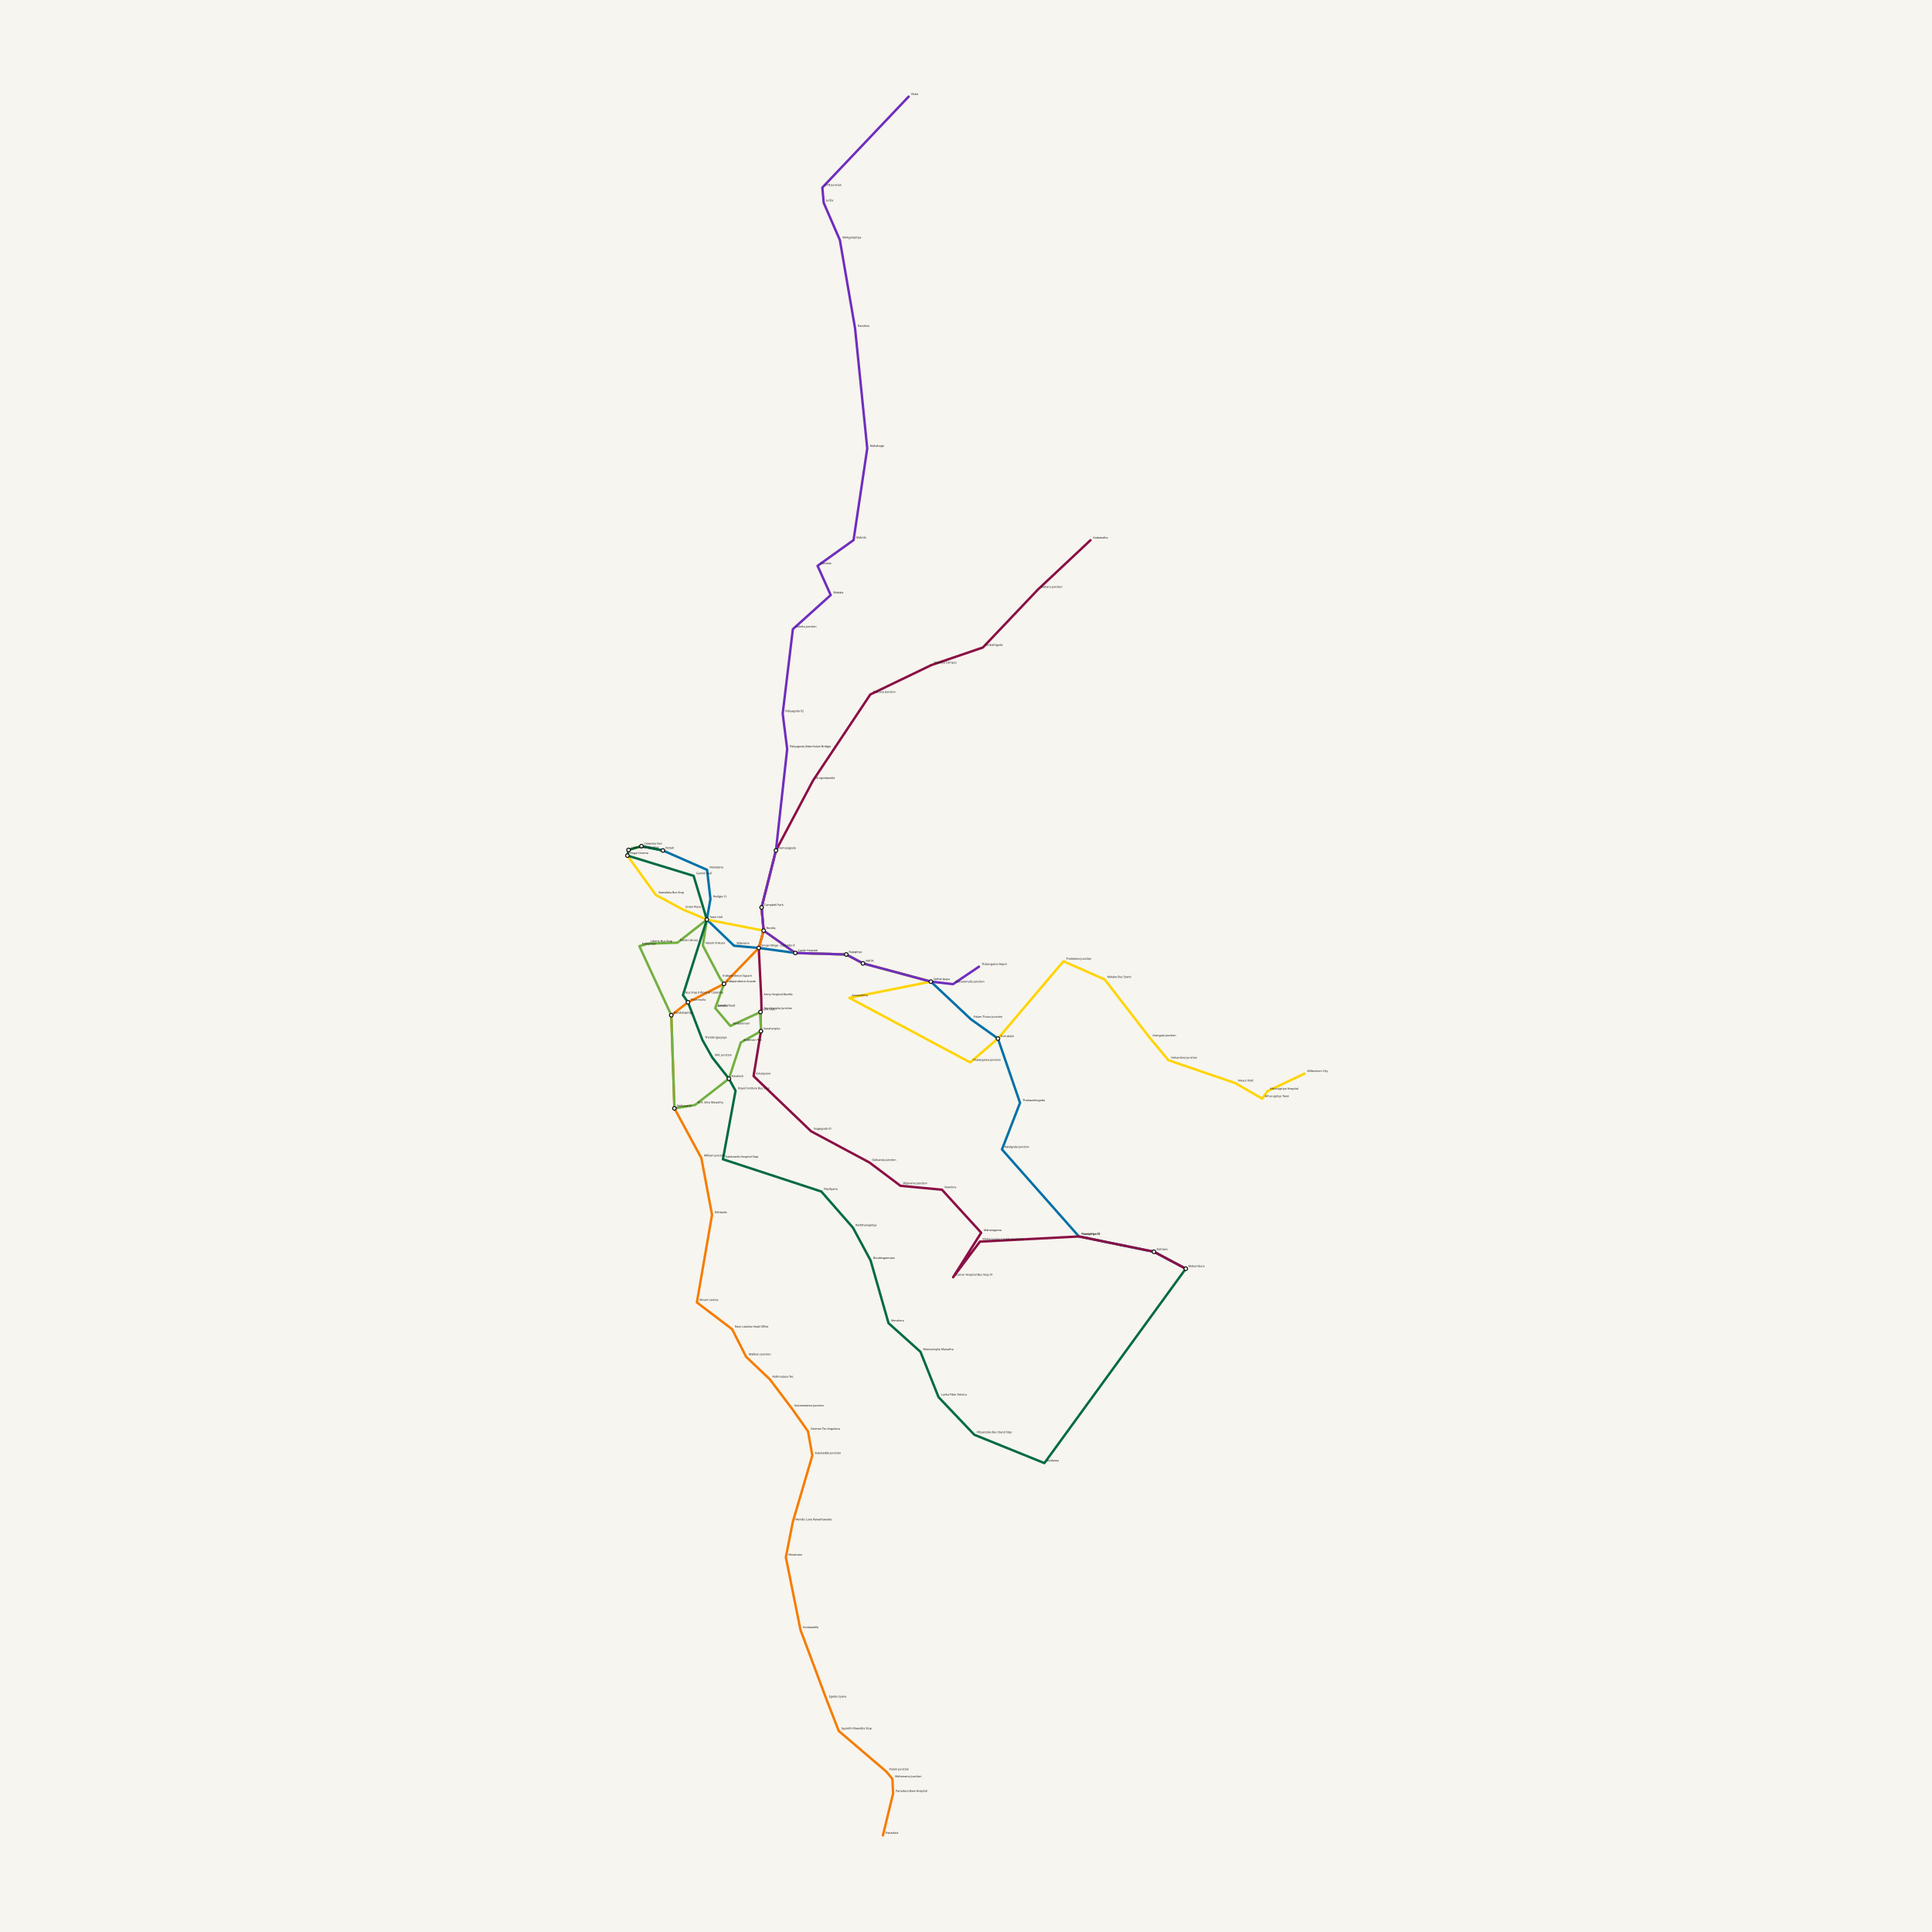
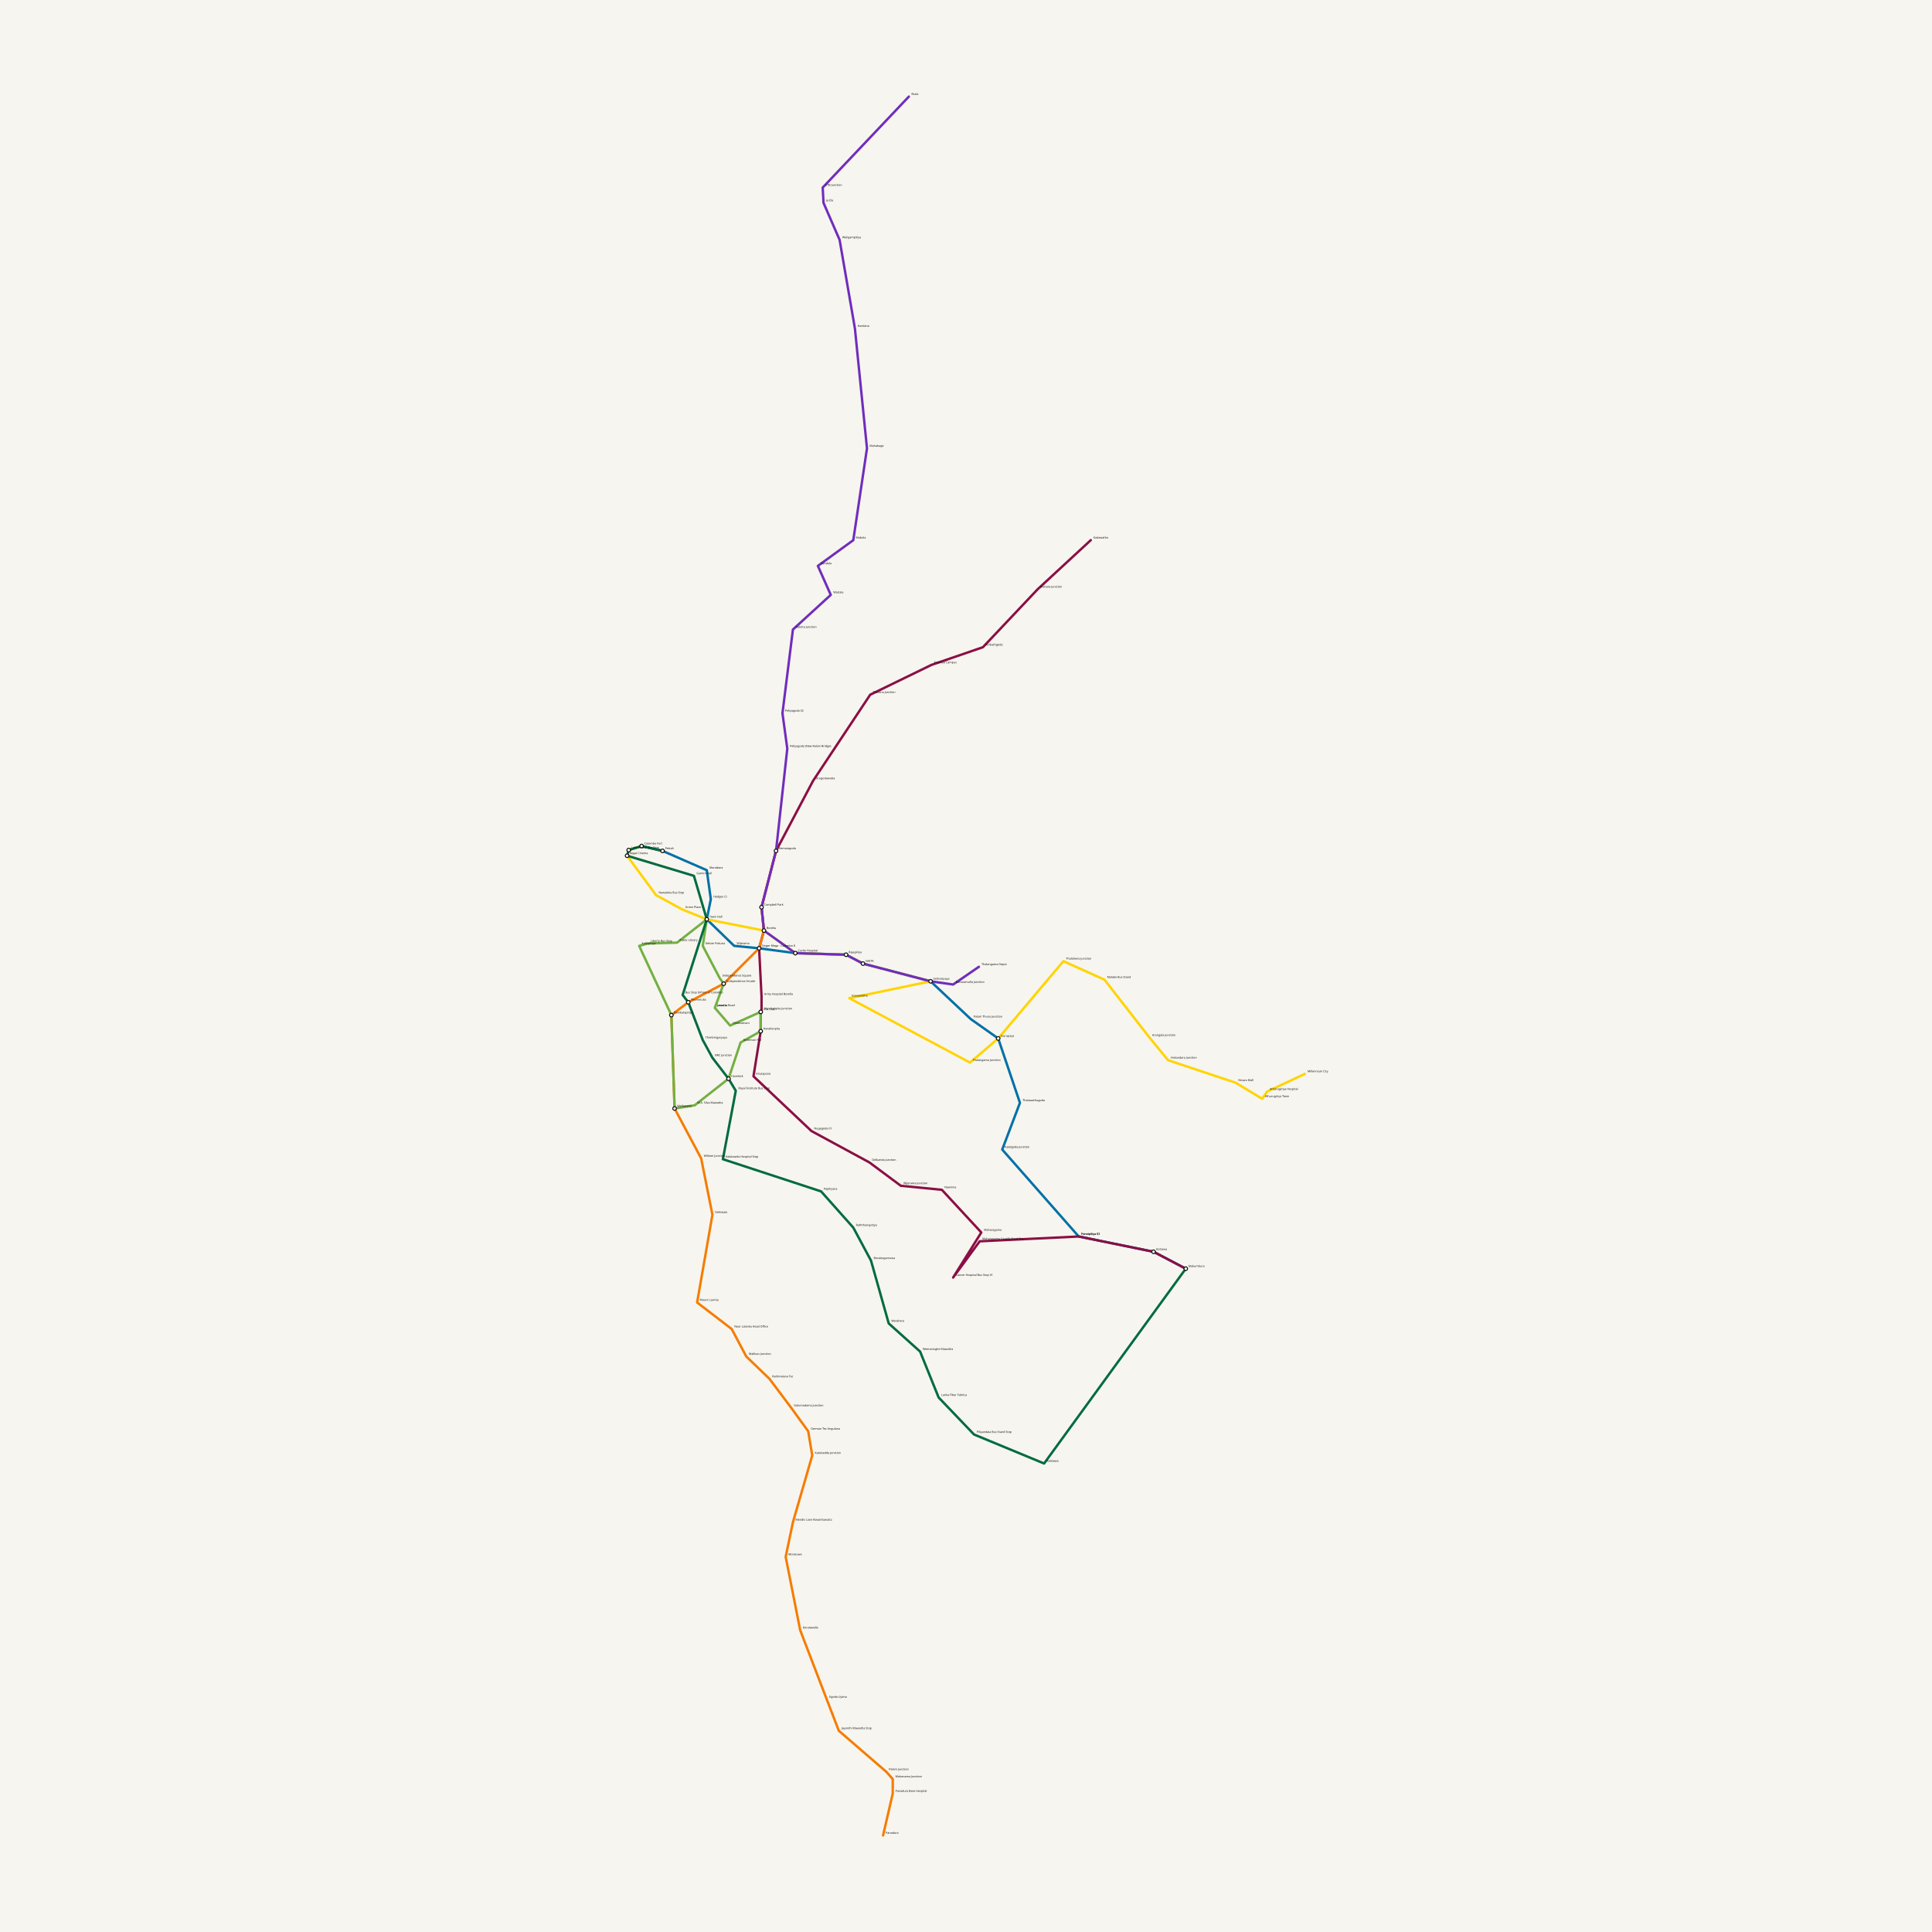
<svg xmlns="http://www.w3.org/2000/svg" width="2400" height="2400" viewBox="0 0 2400 2400">
  <style>
.route { fill: none; stroke-linecap: round; stroke-linejoin: round; }
.interchange { fill: white; stroke: #111; stroke-width: 1.25; }
.label { font: 3.5px sans-serif; fill: #111; dominant-baseline: middle; }
</style>
  <rect width="2400" height="2400" fill="#f7f5ef" />
-   <polyline class="route" points="1472.986,1576.018 1433.483,1554.987 1340.258,1535.961 1244.688,1427.878 1267.115,1370 1239.641,1290.129 1206.195,1266.248 1156.334,1219.396 1071.989,1196.727 1051.262,1185.679 987.959,1183.806 942.556,1177.58 911.886,1174.847 878.085,1142.367 882.534,1116.787 878.348,1080.542 823.487,1056.513 796.843,1051.123" stroke="#0070a8" stroke-width="3" />
-   <polyline class="route" points="1620.567,1333.646 1574.336,1355.57 1568.023,1364.855 1534.536,1345.486 1451.39,1317 1428.459,1289.433 1372.25,1216.702 1321.03,1194.146 1239.641,1290.129 1205.156,1319.782 1055.087,1239.576 1156.334,1219.396 1071.989,1196.727 1051.262,1185.679 987.959,1183.806 948.597,1156.076 878.085,1142.367 848.111,1129.695 814.79,1111.852 779.433,1062.845 780.828,1055.829 796.843,1051.123" stroke="#ffd400" stroke-width="3" />
-   <polyline class="route" points="1472.986,1576.018 1433.483,1554.987 1340.258,1535.961 1217.285,1542.421 1183.983,1586.617 1218.847,1531.303 1170.115,1477.894 1118.595,1473.045 1080.052,1444.098 1007.51,1405.277 936.119,1336.759 945.285,1280.952 944.75,1257.126 945.98,1255.643 945.593,1238.363 942.556,1177.58 948.597,1156.076 946.063,1127.255 963.88,1056.565 1009.99,969.567 1081.148,862.682 1156.973,826.181 1220.971,804.336 1289.485,732.208 1354.606,671.078" stroke="#8a0f45" stroke-width="3" />
-   <polyline class="route" points="963.88,1056.565 946.063,1127.255 948.597,1156.076 942.556,1177.58 899.403,1222.231 854.62,1245.073 833.903,1261.151 837.803,1376.863 871.261,1438.572 884.503,1509.086 865.691,1617.912 909.445,1651.146 926.897,1685.498 956.24,1713.353 983.35,1749.187 1003.747,1778.056 1009.106,1808.157 984.828,1890.689 976.221,1934.471 994.379,2024.597 1026.525,2110.628 1041.912,2150.241 1101.286,2200.97 1108.571,2209.889 1109.412,2228.005 1096.785,2280.0" stroke="#f57c00" stroke-width="3" />
-   <polyline class="route" points="1216.116,1200.809 1183.901,1222.545 1156.334,1219.396 1071.989,1196.727 1051.262,1185.679 987.959,1183.806 948.597,1156.076 946.063,1127.255 963.88,1056.565 977.855,930.462 972.28,886.479 984.914,781.575 1031.916,739.228 1015.632,702.917 1060.338,670.883 1077.314,557.055 1062.194,407.95 1043.313,298.186 1023.267,252.049 1021.52,232.994 1128.752,120.0" stroke="#6f2dbd" stroke-width="3" />
-   <polyline class="route" points="794.251,1175.368 805.202,1172.254 841.48,1171.07 878.085,1142.367 873.125,1174.601 894.419,1215.248 899.403,1222.231 888.478,1252.299 888.478,1252.299 907.28,1274.48 944.75,1257.126 945.285,1280.952 920.232,1294.984 905.471,1339.979 863.406,1372.615 837.803,1376.863 833.903,1261.151 794.251,1175.368" stroke="#72b043" stroke-width="3" />
-   <polyline class="route" points="1472.986,1576.018 1297.37,1817.529 1210.336,1782.304 1165.864,1735.562 1143.474,1679.309 1103.758,1643.645 1081.509,1565.84 1059.6,1525.094 1020.292,1480.168 898.07,1440.083 913.711,1355.033 905.471,1339.979 884.911,1313.79 872.576,1291.899 854.62,1245.073 848.384,1236.116 878.085,1142.367 861.637,1088.02 779.433,1062.845 780.828,1055.829 796.843,1051.123 823.487,1056.513" stroke="#006b3f" stroke-width="3" />
-   <text class="label" x="923.482" y="1291.734">Anderson Flat</text>
-   <text class="label" x="1431.709" y="1286.183">Arangala Junction</text>
-   <text class="label" x="948.843" y="1235.113">Army Hospital Borella</text>
-   <text class="label" x="1577.586" y="1352.32">Athurugiriya Hospital</text>
-   <text class="label" x="1571.273" y="1361.605">Athurugiriya Town</text>
-   <circle class="interchange" cx="833.903" cy="1261.151" r="2.25" />
-   <text class="label" x="837.153" y="1257.901">Bambalapitiya</text>
-   <text class="label" x="1187.151" y="1219.295">Battaramulla Junction</text>
-   <text class="label" x="1084.759" y="1562.59">Boralesgamuwa</text>
-   <circle class="interchange" cx="948.597" cy="1156.076" r="2.25" />
-   <text class="label" x="951.847" y="1152.826">Borella</text>
-   <text class="label" x="888.161" y="1310.54">BRC Junction</text>
-   <text class="label" x="851.634" y="1232.866">Bus Stop Infront of Colombo</text>
-   <circle class="interchange" cx="946.063" cy="1127.255" r="2.25" />
-   <text class="label" x="949.313" y="1124.005">Campbell Park</text>
-   <text class="label" x="1187.233" y="1583.367">Cancer Hospital Bus Stop 01</text>
-   <circle class="interchange" cx="987.959" cy="1183.806" r="2.25" />
-   <text class="label" x="991.209" y="1180.556">Castle Hospital</text>
-   <circle class="interchange" cx="796.843" cy="1051.123" r="2.25" />
-   <text class="label" x="800.093" y="1047.873">Colombo Fort</text>
-   <text class="label" x="1024.77" y="229.744">CTB Junction</text>
-   <text class="label" x="887.753" y="1505.836">Dehiwala</text>
-   <text class="label" x="1083.302" y="1440.848">Delkanda Junction</text>
-   <circle class="interchange" cx="963.88" cy="1056.565" r="2.25" />
-   <text class="label" x="967.13" y="1053.315">Dematagoda</text>
-   <text class="label" x="1029.775" y="2107.378">Egoda Uyana</text>
-   <text class="label" x="1132.002" y="116.75">Ekala</text>
-   <text class="label" x="864.887" y="1084.77">Gamini Hall</text>
-   <text class="label" x="1006.997" y="1774.806">German Tec Angulana</text>
-   <text class="label" x="986.6" y="1745.937">Golumadama Junction</text>
-   <circle class="interchange" cx="905.471" cy="1339.979" r="2.25" />
-   <text class="label" x="908.721" y="1336.729">Havelock</text>
-   <text class="label" x="885.784" y="1113.537">Hedges Ct</text>
-   <text class="label" x="988.164" y="778.325">Hekitta Junction</text>
-   <text class="label" x="1018.882" y="699.667">Hendala</text>
-   <text class="label" x="910.53" y="1271.23">Hirdaramani</text>
-   <text class="label" x="1454.64" y="1313.75">Hokandara Junction</text>
-   <circle class="interchange" cx="899.403" cy="1222.231" r="2.25" />
-   <text class="label" x="902.653" y="1218.981">Independence Arcade</text>
-   <text class="label" x="897.669" y="1211.998">Independence Square</text>
-   <circle class="interchange" cx="1239.641" cy="1290.129" r="2.25" />
-   <text class="label" x="1242.891" y="1286.879">Isurupaya</text>
-   <text class="label" x="1026.517" y="248.799">Ja Ela</text>
-   <text class="label" x="891.728" y="1249.049">Jawatta Road</text>
-   <text class="label" x="891.728" y="1249.049">Jawatta</text>
-   <text class="label" x="1045.162" y="2146.991">Jayanthi Mawatha Stop</text>
-   <text class="label" x="1357.856" y="667.828">Kadawatha</text>
-   <text class="label" x="1247.938" y="1424.628">Kalalgoda Junction</text>
-   <text class="label" x="901.32" y="1436.833">Kalubowila Hospital Stop</text>
-   <text class="label" x="1065.444" y="404.7">Kandana</text>
-   <text class="label" x="1012.356" y="1804.907">Katubedda Junction</text>
-   <text class="label" x="1160.223" y="822.931">Kelaniya Campus</text>
-   <text class="label" x="1300.62" y="1814.279">Kesbewa</text>
-   <text class="label" x="1224.221" y="801.086">Kiribathgoda</text>
-   <text class="label" x="939.369" y="1333.509">Kirulapone</text>
-   <text class="label" x="797.501" y="1172.118">Kollupitiya</text>
-   <text class="label" x="997.629" y="2021.347">Koralawella</text>
-   <text class="label" x="1058.337" y="1236.326">Koswaththa</text>
-   <circle class="interchange" cx="1433.483" cy="1554.987" r="2.25" />
-   <text class="label" x="1436.733" y="1551.737">Kottawa</text>
-   <circle class="interchange" cx="780.828" cy="1055.829" r="2.25" />
-   <text class="label" x="784.078" y="1052.579">Lake House Bus Stop</text>
-   <text class="label" x="1169.114" y="1732.312">Lanka Fiber Fabrica</text>
-   <text class="label" x="808.452" y="1169.004">Liberty Bus Stop</text>
-   <text class="label" x="1063.588" y="667.633">Mabola</text>
-   <text class="label" x="1080.564" y="553.805">Mahabage</text>
-   <text class="label" x="1111.821" y="2206.639">Mahanama Junction</text>
-   <text class="label" x="1292.735" y="728.958">Mahara Junction</text>
-   <text class="label" x="1220.535" y="1539.171">Maharagama Cargills Food City</text>
-   <text class="label" x="1222.097" y="1528.053">Maharagama</text>
-   <circle class="interchange" cx="1472.986" cy="1576.018" r="2.25" />
-   <text class="label" x="1476.236" y="1572.768">Makumbura</text>
-   <text class="label" x="1375.5" y="1213.452">Malabe Bus Stand</text>
-   <text class="label" x="930.147" y="1682.248">Maliban Junction</text>
-   <text class="label" x="881.598" y="1077.292">Maradana</text>
-   <text class="label" x="988.078" y="1887.439">Mendis Lane Rawathawatta</text>
-   <text class="label" x="1623.817" y="1330.396">Millennium City</text>
-   <text class="label" x="979.471" y="1931.221">Moratuwa</text>
-   <text class="label" x="868.941" y="1614.662">Mount Lavinia</text>
-   <circle class="interchange" cx="1071.989" cy="1196.727" r="2.25" />
-   <text class="label" x="1075.239" y="1193.477">NAITA</text>
-   <text class="label" x="949.23" y="1252.393">Narahenpita Junction</text>
-   <circle class="interchange" cx="945.285" cy="1280.952" r="2.25" />
-   <text class="label" x="948.535" y="1277.702">Narahenpita</text>
-   <text class="label" x="818.04" y="1108.602">Nawaloka Bus Stop</text>
-   <text class="label" x="1173.365" y="1474.644">Nawinna</text>
-   <text class="label" x="912.695" y="1647.896">Near Lalanka Head Office</text>
-   <text class="label" x="876.375" y="1171.351">Nelum Pokuna</text>
-   <text class="label" x="1537.786" y="1342.236">Nisaco Mall</text>
-   <text class="label" x="1010.76" y="1402.027">Nugegoda 01</text>
-   <text class="label" x="1013.24" y="966.317">Orugodawatta</text>
-   <text class="label" x="1104.536" y="2197.72">Palam Junction</text>
-   <text class="label" x="1209.445" y="1262.998">Palam Thuna Junction</text>
-   <text class="label" x="1112.662" y="2224.755">Panadura Base Hospital</text>
-   <text class="label" x="1100.035" y="2276.75">Panadura</text>
-   <text class="label" x="1343.508" y="1532.711">Pannipitiya 01</text>
-   <text class="label" x="1343.508" y="1532.711">Pannipitiya 02</text>
-   <text class="label" x="981.105" y="927.212">Peliyagoda (New Kelani Bridge)</text>
-   <text class="label" x="975.53" y="883.229">Peliyagoda 02</text>
-   <text class="label" x="1023.542" y="1476.918">Pepiliyana</text>
-   <circle class="interchange" cx="823.487" cy="1056.513" r="2.25" />
-   <text class="label" x="826.737" y="1053.263">Pettah</text>
-   <text class="label" x="1213.586" y="1779.054">Piliyandala Bus Stand Stop</text>
-   <text class="label" x="844.73" y="1167.82">Public Library</text>
-   <circle class="interchange" cx="1051.262" cy="1185.679" r="2.25" />
-   <text class="label" x="1054.512" y="1182.429">Rajagiriya</text>
-   <text class="label" x="959.49" y="1710.103">Rathmalana Tec</text>
-   <text class="label" x="1062.85" y="1521.844">Raththanapitiya</text>
-   <circle class="interchange" cx="779.433" cy="1062.845" r="2.25" />
-   <text class="label" x="782.683" y="1059.595">Regal Cinema</text>
-   <text class="label" x="916.961" y="1351.783">Royal Institute Bus Stop</text>
-   <circle class="interchange" cx="1156.334" cy="1219.396" r="2.25" />
-   <text class="label" x="1159.584" y="1216.146">Sethsiripaya</text>
-   <circle class="interchange" cx="942.556" cy="1177.58" r="2.25" />
-   <text class="label" x="945.806" y="1174.33">Singer Mega - Colombo 8</text>
-   <text class="label" x="1324.28" y="1190.896">Thalahena Junction</text>
-   <text class="label" x="1219.366" y="1197.559">Thalangama Depot</text>
-   <text class="label" x="1208.406" y="1316.532">Thalangama Junction</text>
-   <text class="label" x="1270.365" y="1366.75">Thalawathugoda</text>
-   <text class="label" x="875.826" y="1288.649">Thimbirigasyaya</text>
-   <text class="label" x="1084.398" y="859.432">Thorana Junction</text>
-   <circle class="interchange" cx="854.62" cy="1245.073" r="2.25" />
-   <text class="label" x="857.87" y="1241.823">Thummulla</text>
-   <circle class="interchange" cx="878.085" cy="1142.367" r="2.25" />
-   <text class="label" x="881.335" y="1139.117">Town Hall</text>
-   <text class="label" x="851.361" y="1126.445">Union Place</text>
-   <circle class="interchange" cx="944.75" cy="1257.126" r="2.25" />
-   <text class="label" x="948" y="1253.876">VTA / AAT</text>
-   <text class="label" x="866.656" y="1369.365">W.A. Silva Mawatha</text>
-   <text class="label" x="1035.166" y="735.978">Wattala</text>
-   <text class="label" x="1146.724" y="1676.059">Weerasinghe Mawatha</text>
-   <text class="label" x="1046.563" y="294.936">Weligampitiya</text>
-   <circle class="interchange" cx="837.803" cy="1376.863" r="2.25" />
-   <text class="label" x="841.053" y="1373.613">Wellawatta</text>
-   <text class="label" x="1107.008" y="1640.395">Werahera</text>
-   <text class="label" x="1121.845" y="1469.795">Wijerama Junction</text>
-   <text class="label" x="915.136" y="1171.597">Wijerama</text>
-   <text class="label" x="874.511" y="1435.322">William Junction</text>
+   <polyline class="route" points="1473,1576 1433,1555 1340,1536 1245,1428 1267,1370 1240,1290 1206,1266 1156,1219 1072,1197 1051,1186 988,1184 943,1178 912,1175 878,1142 883,1117 878,1081 823,1057 797,1051" stroke="#0070a8" stroke-width="3" />
+   <polyline class="route" points="1621,1334 1574,1356 1568,1365 1535,1345 1451,1317 1428,1289 1372,1217 1321,1194 1240,1290 1205,1320 1055,1240 1156,1219 1072,1197 1051,1186 988,1184 949,1156 878,1142 848,1130 815,1112 779,1063 781,1056 797,1051" stroke="#ffd400" stroke-width="3" />
+   <polyline class="route" points="1473,1576 1433,1555 1340,1536 1217,1542 1184,1587 1219,1531 1170,1478 1119,1473 1080,1444 1008,1405 936,1337 945,1281 945,1257 946,1256 946,1238 943,1178 949,1156 946,1127 964,1057 1010,970 1081,863 1157,826 1221,804 1289,732 1355,671" stroke="#8a0f45" stroke-width="3" />
+   <polyline class="route" points="964,1057 946,1127 949,1156 943,1178 899,1222 855,1245 834,1261 838,1377 871,1439 885,1509 866,1618 909,1651 927,1685 956,1713 983,1749 1004,1778 1009,1808 985,1891 976,1934 994,2025 1027,2111 1042,2150 1101,2201 1109,2210 1109,2228 1097,2280" stroke="#f57c00" stroke-width="3" />
+   <polyline class="route" points="1216,1201 1184,1223 1156,1219 1072,1197 1051,1186 988,1184 949,1156 946,1127 964,1057 978,930 972,886 985,782 1032,739 1016,703 1060,671 1077,557 1062,408 1043,298 1023,252 1022,233 1129,120" stroke="#6f2dbd" stroke-width="3" />
+   <polyline class="route" points="794,1175 805,1172 841,1171 878,1142 873,1175 894,1215 899,1222 888,1252 888,1252 907,1274 945,1257 945,1281 920,1295 905,1340 863,1373 838,1377 834,1261 794,1175" stroke="#72b043" stroke-width="3" />
+   <polyline class="route" points="1473,1576 1297,1818 1210,1782 1166,1736 1143,1679 1104,1644 1082,1566 1060,1525 1020,1480 898,1440 914,1355 905,1340 885,1314 873,1292 855,1245 848,1236 878,1142 862,1088 779,1063 781,1056 797,1051 823,1057" stroke="#006b3f" stroke-width="3" />
+   <text class="label" x="923.25" y="1291.75">Anderson Flat</text>
+   <text class="label" x="1431.25" y="1285.75">Arangala Junction</text>
+   <text class="label" x="949.25" y="1234.75">Army Hospital Borella</text>
+   <text class="label" x="1577.25" y="1352.75">Athurugiriya Hospital</text>
+   <text class="label" x="1571.25" y="1361.75">Athurugiriya Town</text>
+   <circle class="interchange" cx="834" cy="1261" r="2.25" />
+   <text class="label" x="837.25" y="1257.75">Bambalapitiya</text>
+   <text class="label" x="1187.25" y="1219.75">Battaramulla Junction</text>
+   <text class="label" x="1085.25" y="1562.75">Boralesgamuwa</text>
+   <circle class="interchange" cx="949" cy="1156" r="2.25" />
+   <text class="label" x="952.25" y="1152.75">Borella</text>
+   <text class="label" x="888.25" y="1310.75">BRC Junction</text>
+   <text class="label" x="851.25" y="1232.75">Bus Stop Infront of Colombo</text>
+   <circle class="interchange" cx="946" cy="1127" r="2.25" />
+   <text class="label" x="949.25" y="1123.75">Campbell Park</text>
+   <text class="label" x="1187.25" y="1583.75">Cancer Hospital Bus Stop 01</text>
+   <circle class="interchange" cx="988" cy="1184" r="2.25" />
+   <text class="label" x="991.25" y="1180.75">Castle Hospital</text>
+   <circle class="interchange" cx="797" cy="1051" r="2.25" />
+   <text class="label" x="800.25" y="1047.75">Colombo Fort</text>
+   <text class="label" x="1025.25" y="229.75">CTB Junction</text>
+   <text class="label" x="888.25" y="1505.75">Dehiwala</text>
+   <text class="label" x="1083.25" y="1440.75">Delkanda Junction</text>
+   <circle class="interchange" cx="964" cy="1057" r="2.25" />
+   <text class="label" x="967.25" y="1053.75">Dematagoda</text>
+   <text class="label" x="1030.25" y="2107.75">Egoda Uyana</text>
+   <text class="label" x="1132.25" y="116.75">Ekala</text>
+   <text class="label" x="865.25" y="1084.75">Gamini Hall</text>
+   <text class="label" x="1007.25" y="1774.75">German Tec Angulana</text>
+   <text class="label" x="986.25" y="1745.75">Golumadama Junction</text>
+   <circle class="interchange" cx="905" cy="1340" r="2.25" />
+   <text class="label" x="908.25" y="1336.75">Havelock</text>
+   <text class="label" x="886.25" y="1113.75">Hedges Ct</text>
+   <text class="label" x="988.25" y="778.75">Hekitta Junction</text>
+   <text class="label" x="1019.25" y="699.75">Hendala</text>
+   <text class="label" x="910.25" y="1270.75">Hirdaramani</text>
+   <text class="label" x="1454.25" y="1313.75">Hokandara Junction</text>
+   <circle class="interchange" cx="899" cy="1222" r="2.25" />
+   <text class="label" x="902.25" y="1218.75">Independence Arcade</text>
+   <text class="label" x="897.25" y="1211.75">Independence Square</text>
+   <circle class="interchange" cx="1240" cy="1290" r="2.25" />
+   <text class="label" x="1243.25" y="1286.75">Isurupaya</text>
+   <text class="label" x="1026.25" y="248.75">Ja Ela</text>
+   <text class="label" x="891.25" y="1248.75">Jawatta Road</text>
+   <text class="label" x="891.25" y="1248.75">Jawatta</text>
+   <text class="label" x="1045.25" y="2146.75">Jayanthi Mawatha Stop</text>
+   <text class="label" x="1358.25" y="667.75">Kadawatha</text>
+   <text class="label" x="1248.25" y="1424.75">Kalalgoda Junction</text>
+   <text class="label" x="901.25" y="1436.75">Kalubowila Hospital Stop</text>
+   <text class="label" x="1065.25" y="404.75">Kandana</text>
+   <text class="label" x="1012.25" y="1804.75">Katubedda Junction</text>
+   <text class="label" x="1160.25" y="822.75">Kelaniya Campus</text>
+   <text class="label" x="1300.25" y="1814.75">Kesbewa</text>
+   <text class="label" x="1224.25" y="800.75">Kiribathgoda</text>
+   <text class="label" x="939.25" y="1333.75">Kirulapone</text>
+   <text class="label" x="797.25" y="1171.75">Kollupitiya</text>
+   <text class="label" x="997.25" y="2021.75">Koralawella</text>
+   <text class="label" x="1058.25" y="1236.75">Koswaththa</text>
+   <circle class="interchange" cx="1433" cy="1555" r="2.25" />
+   <text class="label" x="1436.25" y="1551.75">Kottawa</text>
+   <circle class="interchange" cx="781" cy="1056" r="2.25" />
+   <text class="label" x="784.25" y="1052.75">Lake House Bus Stop</text>
+   <text class="label" x="1169.25" y="1732.75">Lanka Fiber Fabrica</text>
+   <text class="label" x="808.25" y="1168.75">Liberty Bus Stop</text>
+   <text class="label" x="1063.25" y="667.75">Mabola</text>
+   <text class="label" x="1080.25" y="553.75">Mahabage</text>
+   <text class="label" x="1112.25" y="2206.75">Mahanama Junction</text>
+   <text class="label" x="1292.25" y="728.75">Mahara Junction</text>
+   <text class="label" x="1220.25" y="1538.75">Maharagama Cargills Food City</text>
+   <text class="label" x="1222.25" y="1527.75">Maharagama</text>
+   <circle class="interchange" cx="1473" cy="1576" r="2.25" />
+   <text class="label" x="1476.25" y="1572.75">Makumbura</text>
+   <text class="label" x="1375.25" y="1213.75">Malabe Bus Stand</text>
+   <text class="label" x="930.25" y="1681.75">Maliban Junction</text>
+   <text class="label" x="881.25" y="1077.75">Maradana</text>
+   <text class="label" x="988.25" y="1887.75">Mendis Lane Rawathawatta</text>
+   <text class="label" x="1624.25" y="1330.75">Millennium City</text>
+   <text class="label" x="979.25" y="1930.75">Moratuwa</text>
+   <text class="label" x="869.25" y="1614.75">Mount Lavinia</text>
+   <circle class="interchange" cx="1072" cy="1197" r="2.25" />
+   <text class="label" x="1075.25" y="1193.75">NAITA</text>
+   <text class="label" x="949.25" y="1252.75">Narahenpita Junction</text>
+   <circle class="interchange" cx="945" cy="1281" r="2.25" />
+   <text class="label" x="948.25" y="1277.75">Narahenpita</text>
+   <text class="label" x="818.25" y="1108.75">Nawaloka Bus Stop</text>
+   <text class="label" x="1173.25" y="1474.75">Nawinna</text>
+   <text class="label" x="912.25" y="1647.75">Near Lalanka Head Office</text>
+   <text class="label" x="876.25" y="1171.75">Nelum Pokuna</text>
+   <text class="label" x="1538.25" y="1341.75">Nisaco Mall</text>
+   <text class="label" x="1011.25" y="1401.75">Nugegoda 01</text>
+   <text class="label" x="1013.25" y="966.75">Orugodawatta</text>
+   <text class="label" x="1104.25" y="2197.75">Palam Junction</text>
+   <text class="label" x="1209.25" y="1262.75">Palam Thuna Junction</text>
+   <text class="label" x="1112.25" y="2224.75">Panadura Base Hospital</text>
+   <text class="label" x="1100.25" y="2276.75">Panadura</text>
+   <text class="label" x="1343.25" y="1532.75">Pannipitiya 01</text>
+   <text class="label" x="1343.25" y="1532.75">Pannipitiya 02</text>
+   <text class="label" x="981.25" y="926.75">Peliyagoda (New Kelani Bridge)</text>
+   <text class="label" x="975.25" y="882.75">Peliyagoda 02</text>
+   <text class="label" x="1023.25" y="1476.75">Pepiliyana</text>
+   <circle class="interchange" cx="823" cy="1057" r="2.25" />
+   <text class="label" x="826.25" y="1053.75">Pettah</text>
+   <text class="label" x="1213.25" y="1778.75">Piliyandala Bus Stand Stop</text>
+   <text class="label" x="844.25" y="1167.75">Public Library</text>
+   <circle class="interchange" cx="1051" cy="1186" r="2.25" />
+   <text class="label" x="1054.25" y="1182.75">Rajagiriya</text>
+   <text class="label" x="959.25" y="1709.75">Rathmalana Tec</text>
+   <text class="label" x="1063.25" y="1521.75">Raththanapitiya</text>
+   <circle class="interchange" cx="779" cy="1063" r="2.25" />
+   <text class="label" x="782.25" y="1059.75">Regal Cinema</text>
+   <text class="label" x="917.25" y="1351.75">Royal Institute Bus Stop</text>
+   <circle class="interchange" cx="1156" cy="1219" r="2.25" />
+   <text class="label" x="1159.25" y="1215.75">Sethsiripaya</text>
+   <circle class="interchange" cx="943" cy="1178" r="2.25" />
+   <text class="label" x="946.25" y="1174.75">Singer Mega - Colombo 8</text>
+   <text class="label" x="1324.25" y="1190.75">Thalahena Junction</text>
+   <text class="label" x="1219.25" y="1197.75">Thalangama Depot</text>
+   <text class="label" x="1208.25" y="1316.75">Thalangama Junction</text>
+   <text class="label" x="1270.25" y="1366.75">Thalawathugoda</text>
+   <text class="label" x="876.25" y="1288.75">Thimbirigasyaya</text>
+   <text class="label" x="1084.25" y="859.75">Thorana Junction</text>
+   <circle class="interchange" cx="855" cy="1245" r="2.25" />
+   <text class="label" x="858.25" y="1241.75">Thummulla</text>
+   <circle class="interchange" cx="878" cy="1142" r="2.25" />
+   <text class="label" x="881.25" y="1138.75">Town Hall</text>
+   <text class="label" x="851.25" y="1126.75">Union Place</text>
+   <circle class="interchange" cx="945" cy="1257" r="2.25" />
+   <text class="label" x="948.25" y="1253.75">VTA / AAT</text>
+   <text class="label" x="866.25" y="1369.75">W.A. Silva Mawatha</text>
+   <text class="label" x="1035.25" y="735.75">Wattala</text>
+   <text class="label" x="1146.25" y="1675.75">Weerasinghe Mawatha</text>
+   <text class="label" x="1046.25" y="294.75">Weligampitiya</text>
+   <circle class="interchange" cx="838" cy="1377" r="2.25" />
+   <text class="label" x="841.25" y="1373.75">Wellawatta</text>
+   <text class="label" x="1107.25" y="1640.75">Werahera</text>
+   <text class="label" x="1122.25" y="1469.75">Wijerama Junction</text>
+   <text class="label" x="915.25" y="1171.75">Wijerama</text>
+   <text class="label" x="874.25" y="1435.75">William Junction</text>
</svg>
